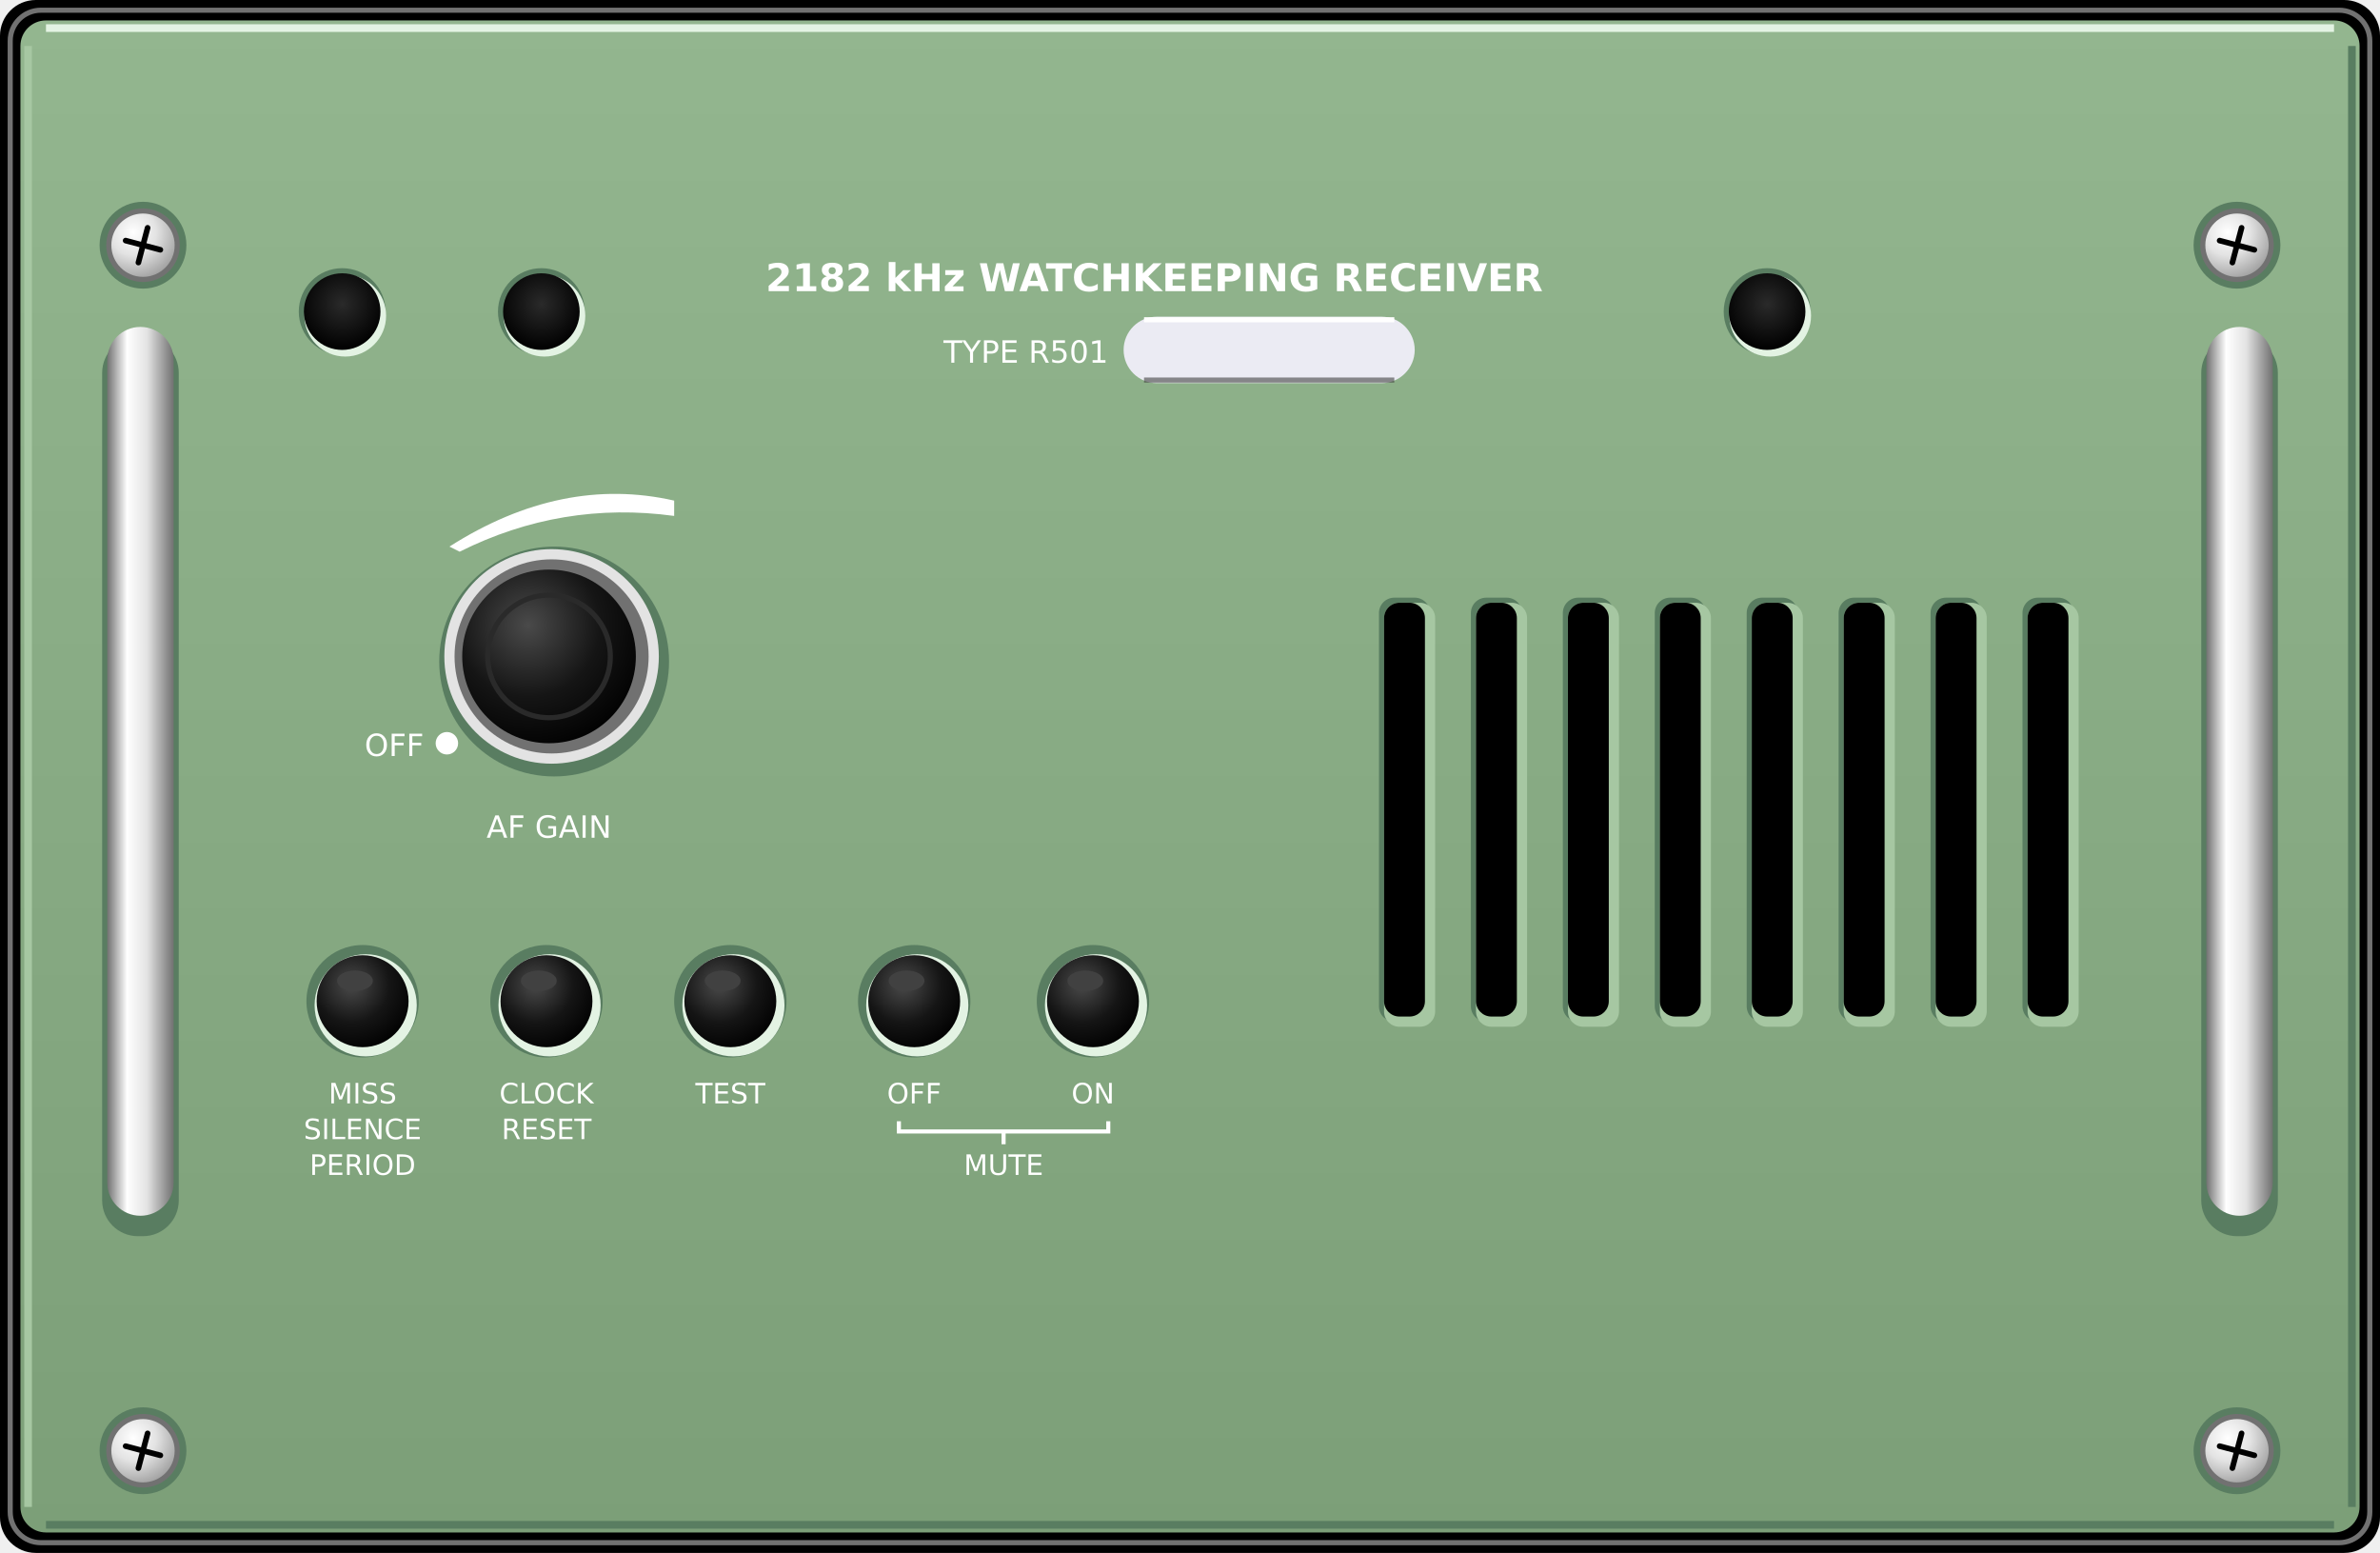
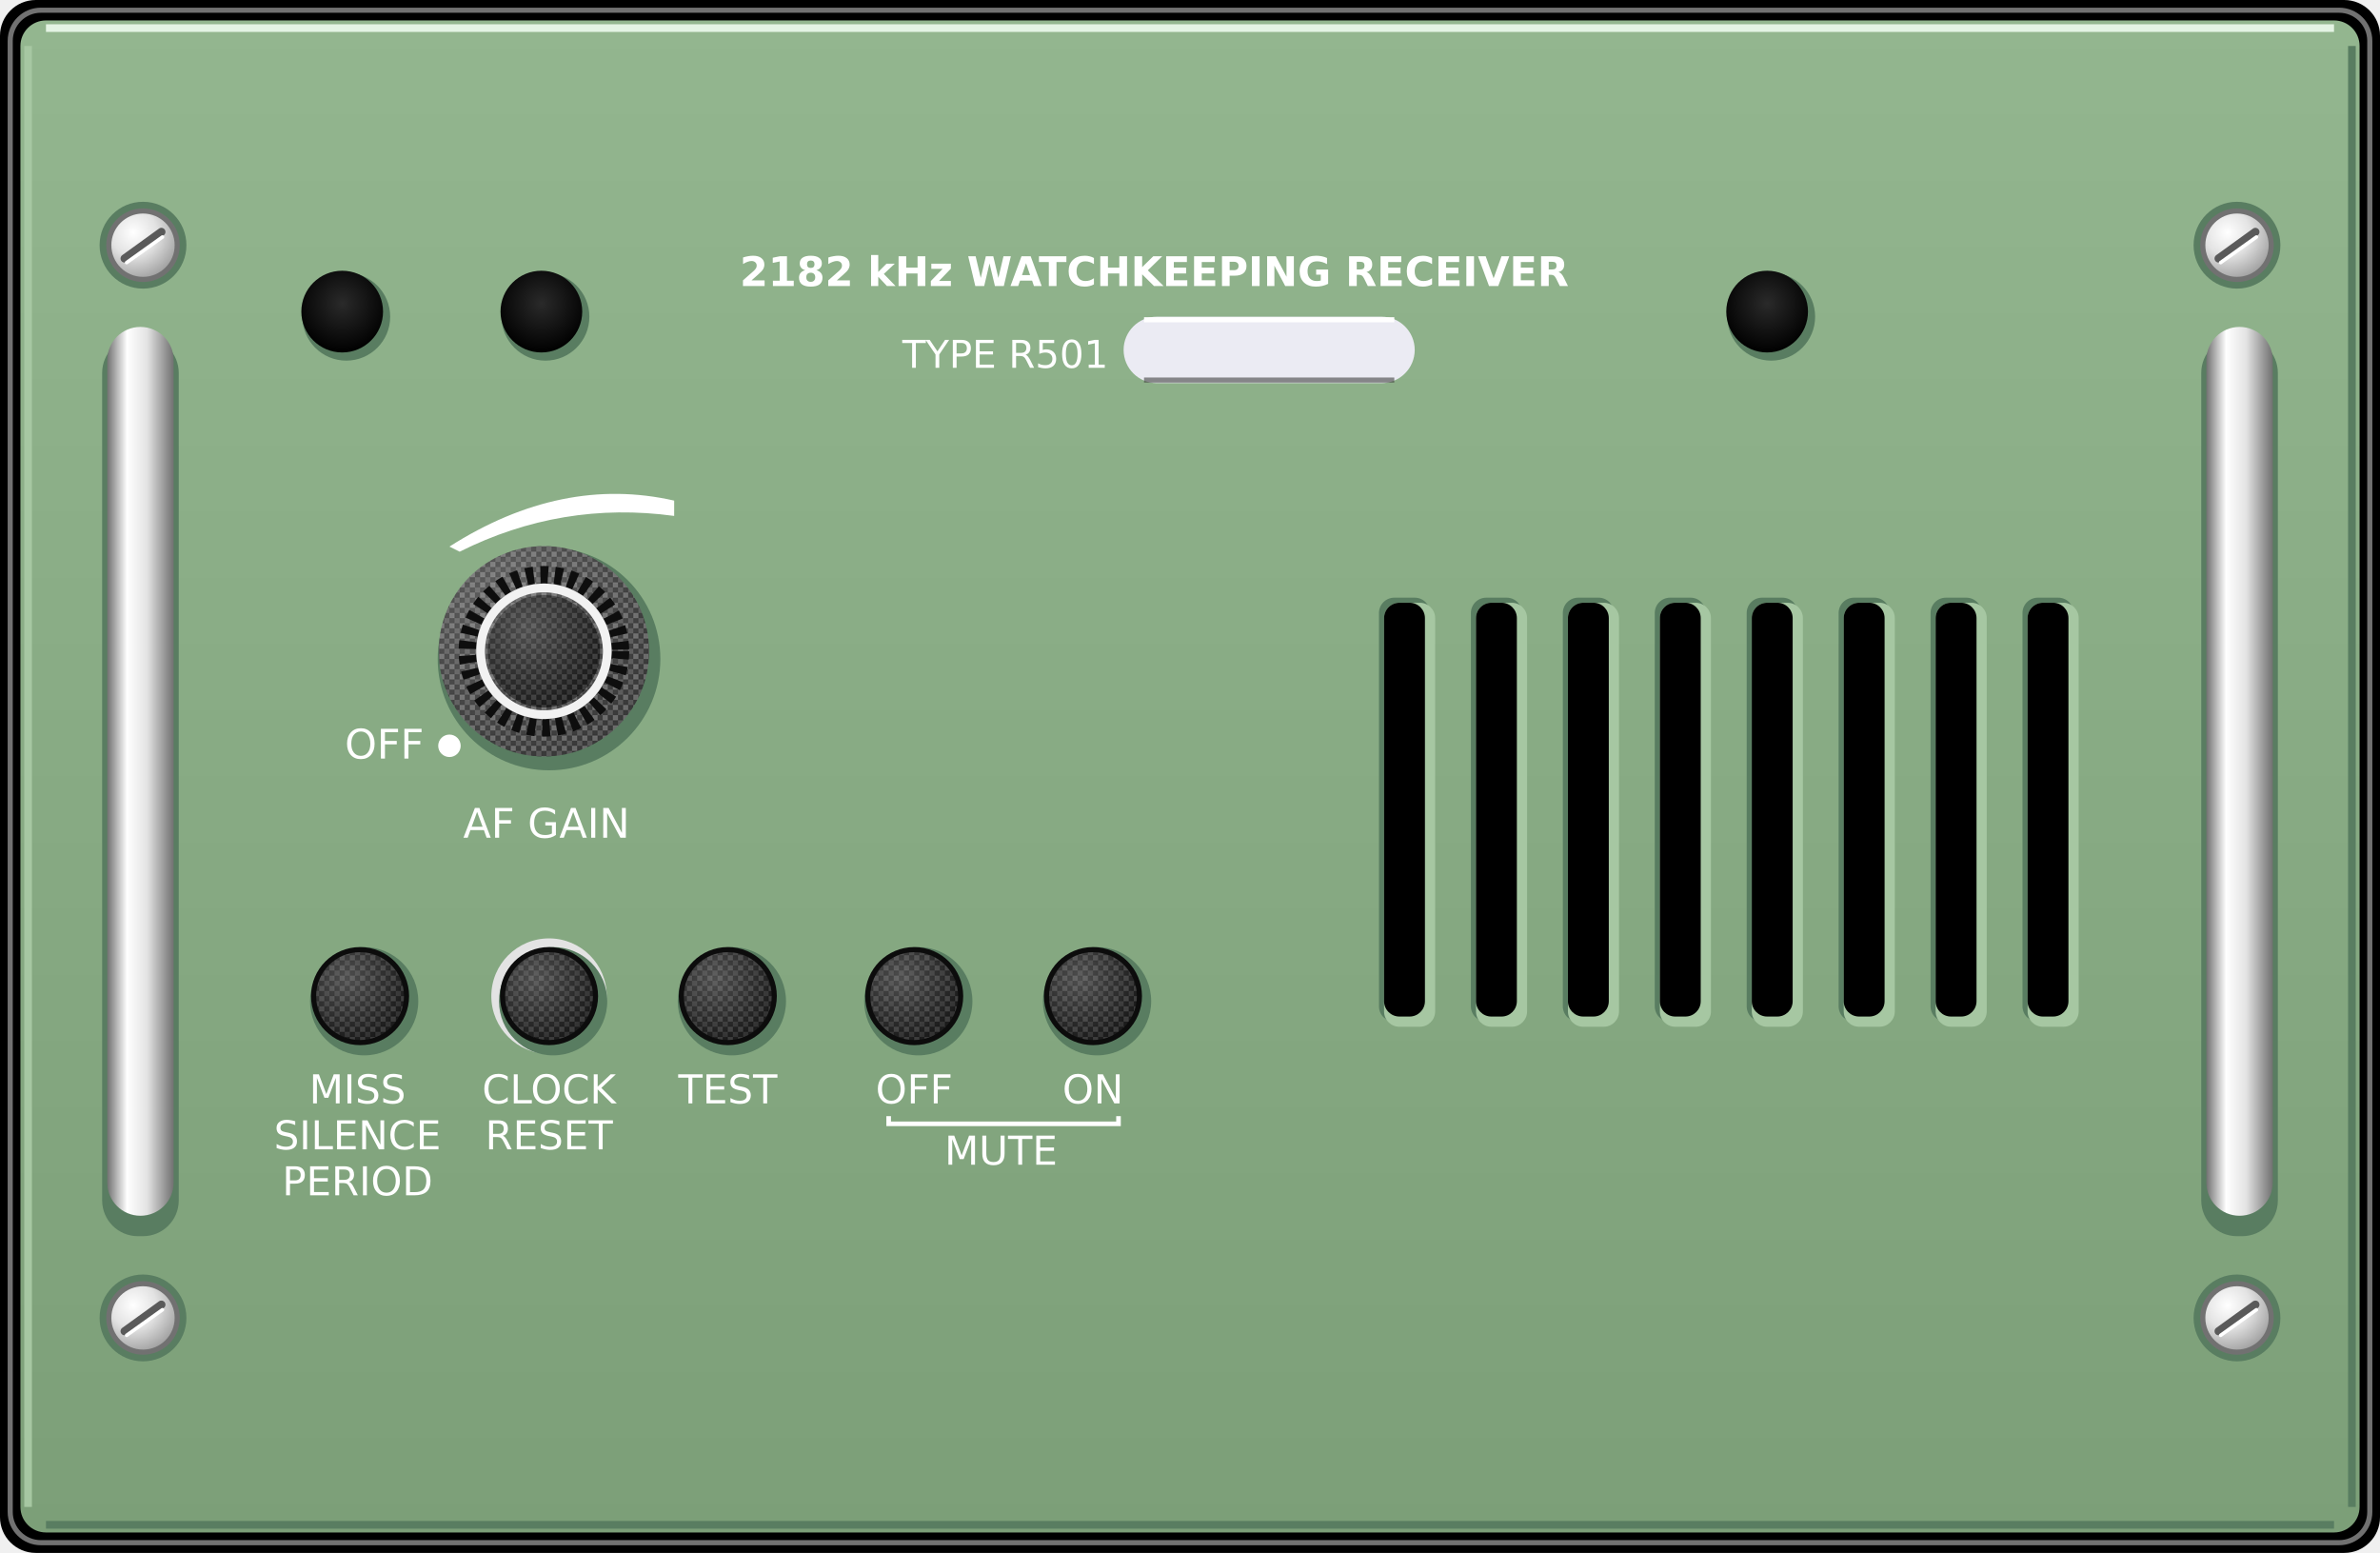
<svg xmlns="http://www.w3.org/2000/svg" width="466" height="304" viewBox="0 0 466 304" font-family="DejaVu Sans">
  <defs>
    <linearGradient id="face" x1="0" y1="0" x2="0" y2="1">
      <stop offset="0" stop-color="#93b68f" />
      <stop offset="1" stop-color="#7c9f78" />
    </linearGradient>
    <radialGradient id="screw" cx="0.35" cy="0.3" r="0.8">
      <stop offset="0" stop-color="#ffffff" />
      <stop offset="0.45" stop-color="#e3e3e3" />
      <stop offset="1" stop-color="#9a9a9a" />
    </radialGradient>
    <linearGradient id="rod" x1="0" y1="0" x2="1" y2="0">
      <stop offset="0" stop-color="#717171" />
      <stop offset="0.3" stop-color="#ffffff" />
      <stop offset="0.6" stop-color="#e3e3e3" />
      <stop offset="1" stop-color="#717171" />
    </linearGradient>
    <radialGradient id="knob" cx="0.38" cy="0.32" r="0.75">
      <stop offset="0" stop-color="#4a4a4a" />
      <stop offset="0.55" stop-color="#151515" />
      <stop offset="1" stop-color="#000" />
    </radialGradient>
    <radialGradient id="hole" cx="0.5" cy="0.4" r="0.6">
      <stop offset="0" stop-color="#2a2a2a" />
      <stop offset="1" stop-color="#000" />
    </radialGradient>
+     <pattern id="grain" width="2" height="2" patternUnits="userSpaceOnUse">
+       <rect width="2" height="2" fill="#1c1c1c" />
+       <rect width="1" height="1" fill="#3c3c3c" />
+       <rect x="1" y="1" width="1" height="1" fill="#333" />
+     </pattern>
+     <pattern id="grainLight" width="2" height="2" patternUnits="userSpaceOnUse">
+       <rect width="2" height="2" fill="#3a3a3a" />
+       <rect width="1" height="1" fill="#6a6a6a" />
+       <rect x="1" y="1" width="1" height="1" fill="#585858" />
+     </pattern>
+     <radialGradient id="sheen" cx="0.35" cy="0.3" r="0.7">
+       <stop offset="0" stop-color="#fff" stop-opacity="0.22" />
+       <stop offset="1" stop-color="#fff" stop-opacity="0" />
+     </radialGradient>
    <g id="screwHead">
      <circle r="8.5" fill="#597d61" />
      <circle r="7.2" fill="#717171" />
      <circle r="6.2" fill="url(#screw)" />
-       <path d="M-3.4,-0.9 L3.4,0.9 M-0.9,3.4 L0.9,-3.4" stroke="#000" stroke-width="1.1" stroke-linecap="round" />
+       <path d="M-3.6,2.6 L3.6,-2.6" stroke="#5a5a5a" stroke-width="1.6" stroke-linecap="round" />
+       <path d="M-3.2,3.4 L3.8,-1.6" stroke="#fff" stroke-width="0.7" stroke-linecap="round" />
    </g>
    <g id="button">
-       <circle r="11" fill="#597d61" />
-       <circle cx="0.6" cy="0.8" r="10" fill="#e3f3e3" />
-       <circle r="9" fill="url(#knob)" />
-       <ellipse cx="-1.5" cy="-4" rx="3.5" ry="2" fill="#414141" />
+       <circle cx="0.8" cy="1" r="10.6" fill="#597d61" />
+       <circle r="9.6" fill="#0c0c0c" />
+       <circle r="8.6" fill="url(#grain)" />
+       <circle r="8.6" fill="url(#sheen)" />
    </g>
    <g id="lampHole">
-       <circle r="8.5" fill="#597d61" />
-       <circle cx="0.6" cy="0.8" r="8" fill="#e3f3e3" />
-       <circle r="7.5" fill="url(#hole)" />
+       <circle cx="0.8" cy="1" r="8.6" fill="#597d61" />
+       <circle r="8" fill="url(#hole)" />
    </g>
    <g id="grilleSlot">
      <rect x="-1" y="-1" width="10" height="83" rx="3" fill="#597d61" />
      <rect x="0" y="0" width="10" height="83" rx="3" fill="#a6c7a2" />
      <rect x="0" y="0" width="8" height="81" rx="3" fill="#000" />
    </g>
  </defs>
  <rect x="0" y="0" width="466" height="304" rx="7" fill="#000" />
  <rect x="2" y="2" width="462" height="300" rx="6" fill="none" stroke="#717171" stroke-width="1" />
  <rect x="4" y="4" width="458" height="296" rx="5" fill="url(#face)" />
  <path d="M9,5.5 H457" stroke="#e3f3e3" stroke-width="1.5" />
  <path d="M5.5,9 V295" stroke="#a6c7a2" stroke-width="1.5" />
  <path d="M9,298.5 H457 M460.5,9 V295" stroke="#597d61" stroke-width="1.5" />
  <use href="#screwHead" x="28" y="48" />
  <use href="#screwHead" x="438" y="48" />
-   <use href="#screwHead" x="28" y="284" />
-   <use href="#screwHead" x="438" y="284" />
+   <use href="#screwHead" x="28" y="258" />
+   <use href="#screwHead" x="438" y="258" />
  <rect x="20" y="66" width="15" height="176" rx="7" fill="#597d61" />
  <rect x="21" y="64" width="13" height="174" rx="6.5" fill="url(#rod)" />
  <rect x="431" y="66" width="15" height="176" rx="7" fill="#597d61" />
  <rect x="432" y="64" width="13" height="174" rx="6.5" fill="url(#rod)" />
-   <text x="226" y="57" font-size="7.5" font-weight="bold" fill="#fff" text-anchor="middle">2182 kHz WATCHKEEPING RECEIVER</text>
-   <text x="217" y="71" font-size="6" fill="#fff" text-anchor="end">TYPE R501</text>
+   <text x="226" y="56" font-size="8" font-weight="bold" fill="#fff" text-anchor="middle">2182 kHz WATCHKEEPING RECEIVER</text>
+   <text x="217" y="72" font-size="7.5" fill="#fff" text-anchor="end">TYPE R501</text>
  <rect x="220" y="62" width="57" height="13" rx="6.5" fill="#ebebf3" />
  <path d="M224,62.6 H273" stroke="#fff" stroke-width="1" />
  <path d="M224,74.4 H273" stroke="#414141" stroke-opacity="0.6" stroke-width="1" />
  <use id="lamp-1" href="#lampHole" x="67" y="61" />
  <use id="lamp-2" href="#lampHole" x="106" y="61" />
  <use id="lamp-3" href="#lampHole" x="346" y="61" />
  <path d="M88,107 Q110,93 132,98 L132,101 Q110,98 90,108 Z" fill="#fff" />
-   <circle cx="108.5" cy="129.5" r="22.5" fill="#597d61" />
-   <circle cx="108" cy="128.5" r="21" fill="#e3e3e3" />
-   <circle cx="108" cy="128.5" r="19" fill="#717171" />
-   <circle id="knob-AF_GAIN" cx="107.5" cy="128.5" r="17" fill="url(#knob)" />
-   <circle cx="107.5" cy="128.5" r="12" fill="none" stroke="#2a2a2a" stroke-width="1" />
-   <circle cx="87.5" cy="145.5" r="2.2" fill="#fff" />
-   <text x="83" y="148" font-size="6" fill="#fff" text-anchor="end">OFF</text>
-   <text x="107.5" y="164" font-size="6" fill="#fff" text-anchor="middle">AF GAIN</text>
+   <circle cx="107.5" cy="129" r="21.8" fill="#597d61" />
+   <circle cx="106.5" cy="127.5" r="20.6" fill="url(#grainLight)" />
+   <circle cx="106.5" cy="127.5" r="20.6" fill="url(#sheen)" />
+   <circle cx="106.5" cy="127.5" r="15" fill="none" stroke="#0e0e0e" stroke-width="3.4" stroke-dasharray="1.5 1.3" />
+   <circle cx="106.5" cy="127.5" r="12.4" fill="none" stroke="#f2f2f2" stroke-width="1.7" />
+   <circle id="knob-AF_GAIN" cx="106.5" cy="127.5" r="11" fill="url(#grain)" />
+   <circle cx="106.5" cy="127.5" r="11" fill="url(#sheen)" />
+   <circle cx="88" cy="146" r="2.2" fill="#fff" />
+   <text x="83" y="148.5" font-size="8" fill="#fff" text-anchor="end">OFF</text>
+   <text x="107" y="164" font-size="8" fill="#fff" text-anchor="middle">AF GAIN</text>
  <use href="#grilleSlot" x="271" y="118" />
  <use href="#grilleSlot" x="289" y="118" />
  <use href="#grilleSlot" x="307" y="118" />
  <use href="#grilleSlot" x="325" y="118" />
  <use href="#grilleSlot" x="343" y="118" />
  <use href="#grilleSlot" x="361" y="118" />
  <use href="#grilleSlot" x="379" y="118" />
  <use href="#grilleSlot" x="397" y="118" />
-   <use id="btn-MISS_SILENCE_PERIOD" href="#button" x="71" y="196" />
-   <use id="btn-CLOCK_RESET" href="#button" x="107" y="196" />
-   <use id="btn-TEST" href="#button" x="143" y="196" />
-   <use id="btn-MUTE_OFF" href="#button" x="179" y="196" />
-   <use id="btn-MUTE_ON" href="#button" x="214" y="196" />
-   <g font-size="5.5" fill="#fff" text-anchor="middle">
-     <text x="71" y="216">MISS</text>
-     <text x="71" y="223">SILENCE</text>
-     <text x="71" y="230">PERIOD</text>
-     <text x="107" y="216">CLOCK</text>
-     <text x="107" y="223">RESET</text>
-     <text x="143" y="216">TEST</text>
+   <use id="btn-MISS_SILENCE_PERIOD" href="#button" x="70.5" y="195" />
+   <circle cx="107.5" cy="195" r="11.3" fill="#e3e3e3" />
+   <use id="btn-CLOCK_RESET" href="#button" x="107.5" y="195" />
+   <use id="btn-TEST" href="#button" x="142.5" y="195" />
+   <use id="btn-MUTE_OFF" href="#button" x="179" y="195" />
+   <use id="btn-MUTE_ON" href="#button" x="214" y="195" />
+   <g font-size="7.8" fill="#fff" text-anchor="middle">
+     <text x="70" y="216">MISS</text>
+     <text x="70" y="225">SILENCE</text>
+     <text x="70" y="234">PERIOD</text>
+     <text x="107.5" y="216">CLOCK</text>
+     <text x="107.5" y="225">RESET</text>
+     <text x="142.5" y="216">TEST</text>
    <text x="179" y="216">OFF</text>
    <text x="214" y="216">ON</text>
-     <text x="196.5" y="230">MUTE</text>
+     <text x="196" y="228">MUTE</text>
  </g>
-   <path d="M176,219.5 V221.5 H217 V219.5 M196.5,221.5 V224" fill="none" stroke="#fff" stroke-width="0.8" />
+   <path d="M174,218.5 V220 H219 V218.5" fill="none" stroke="#fff" stroke-width="0.9" />
</svg>
